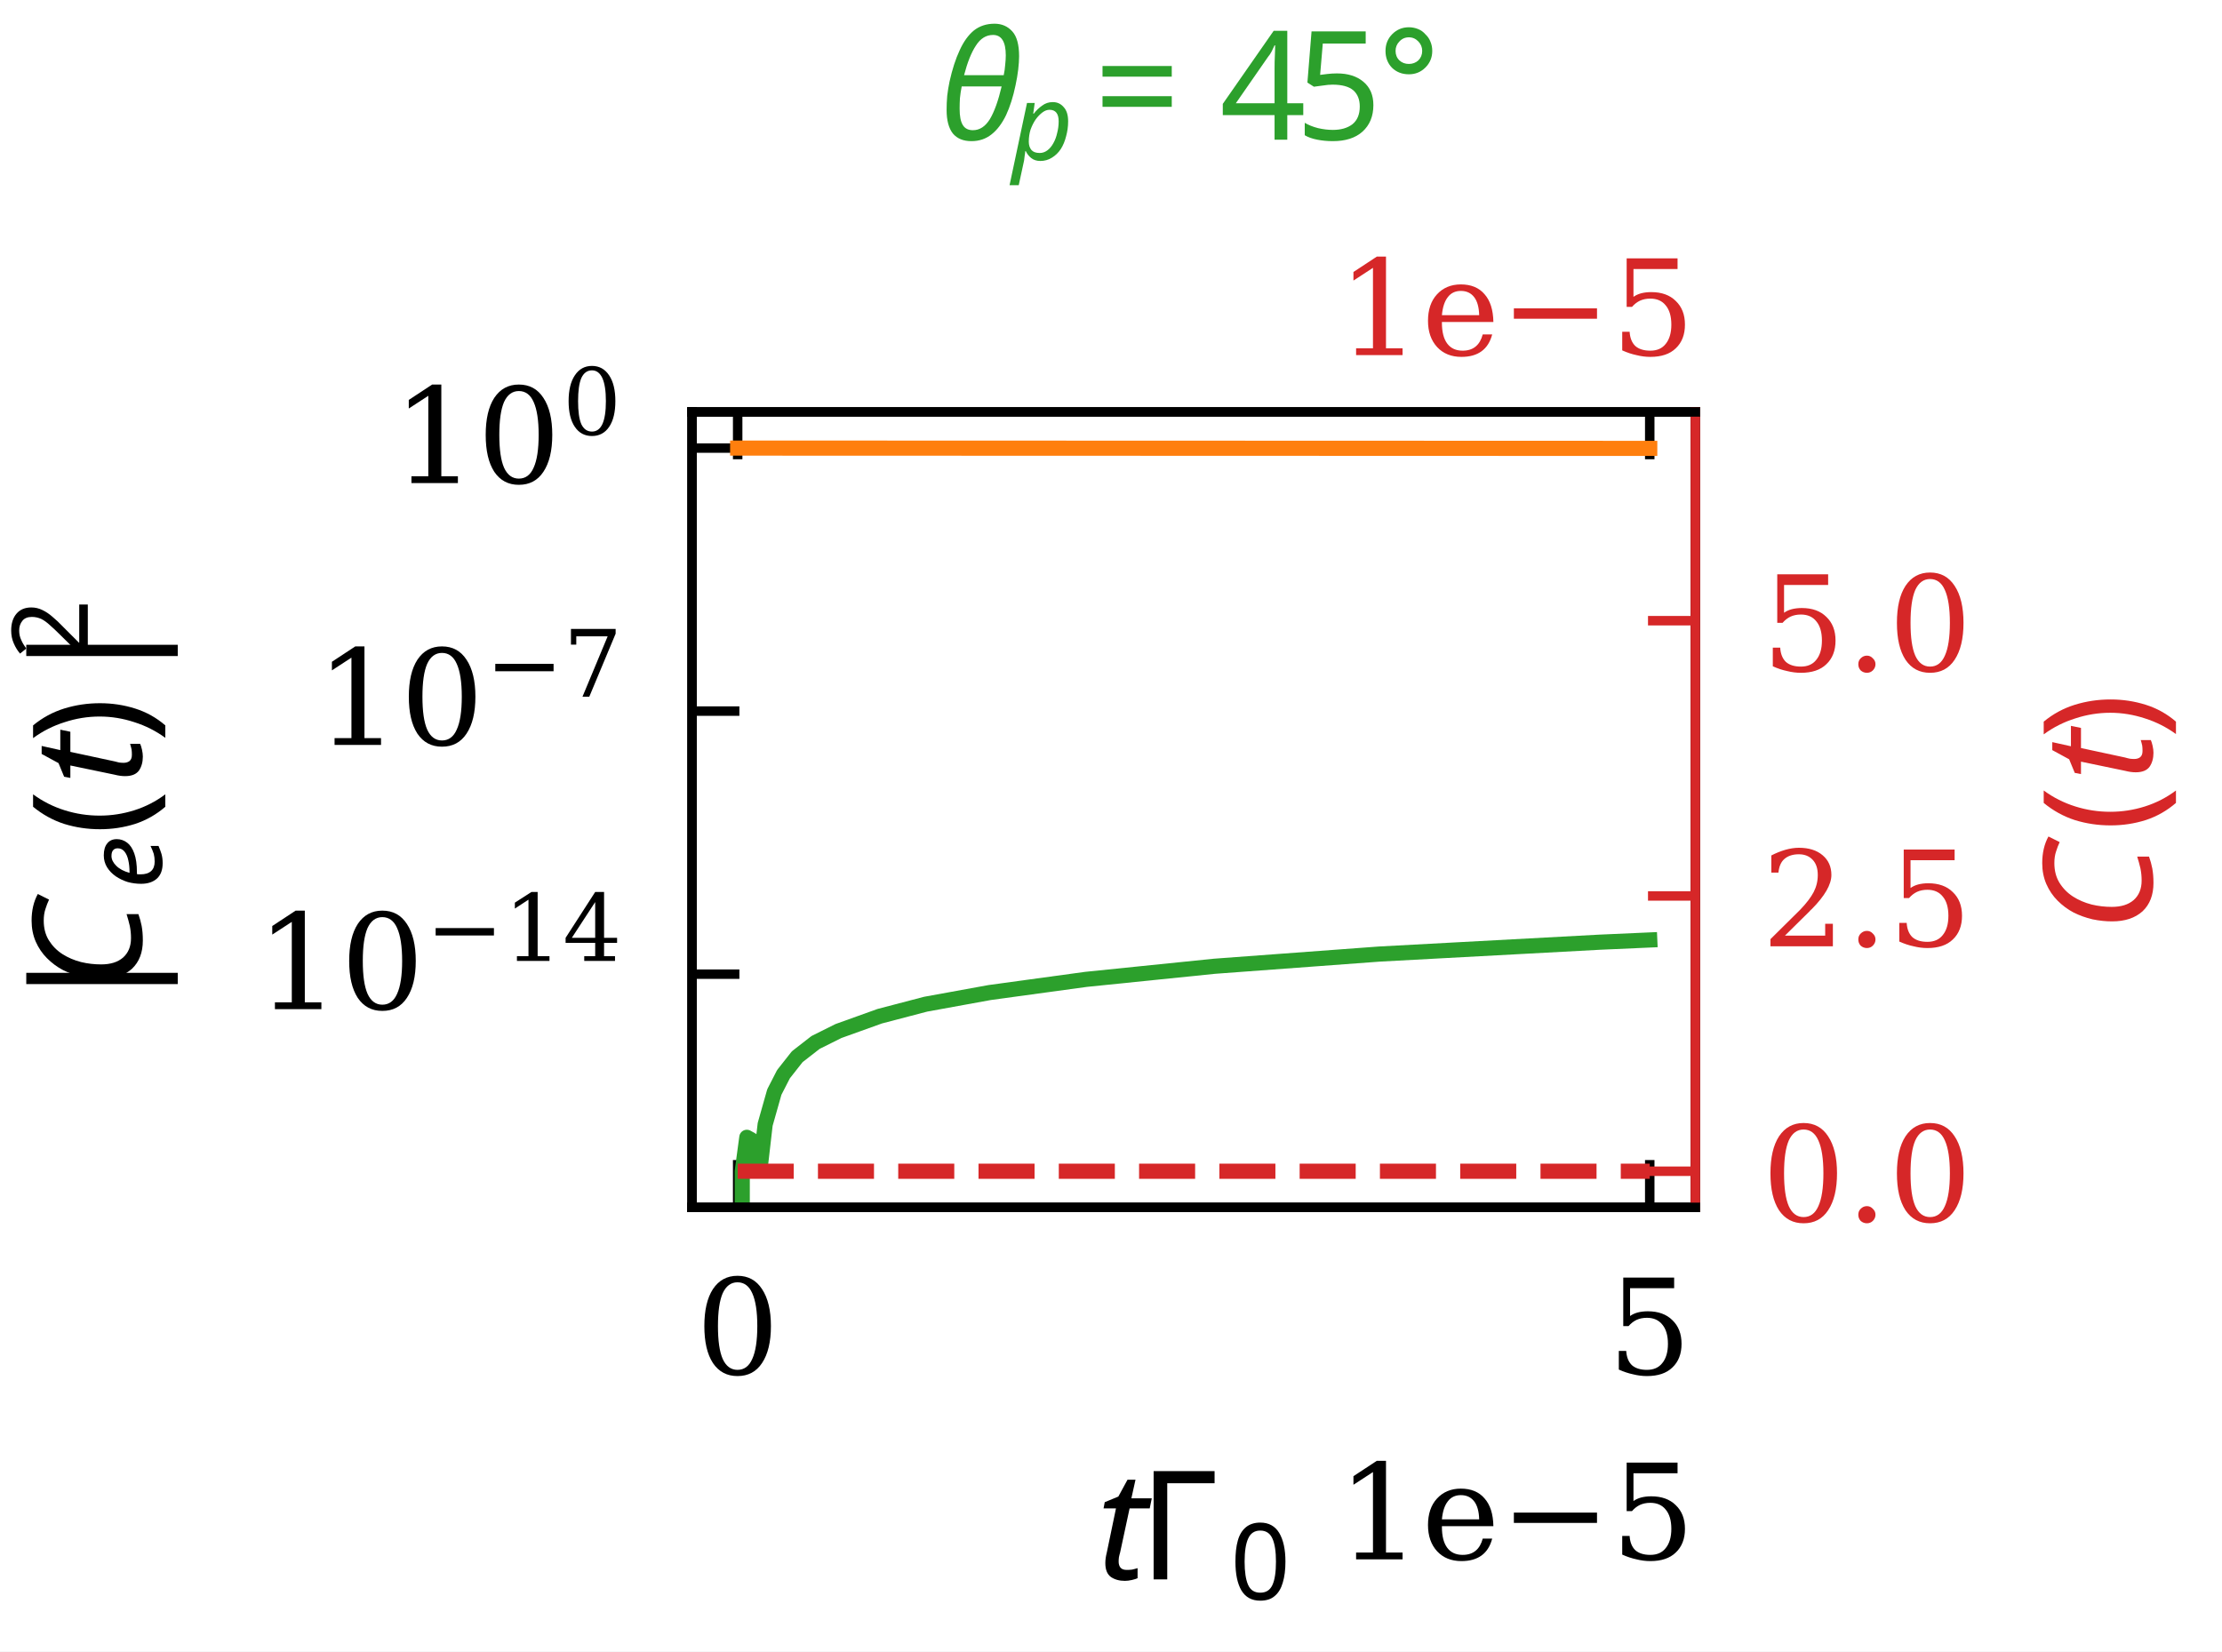
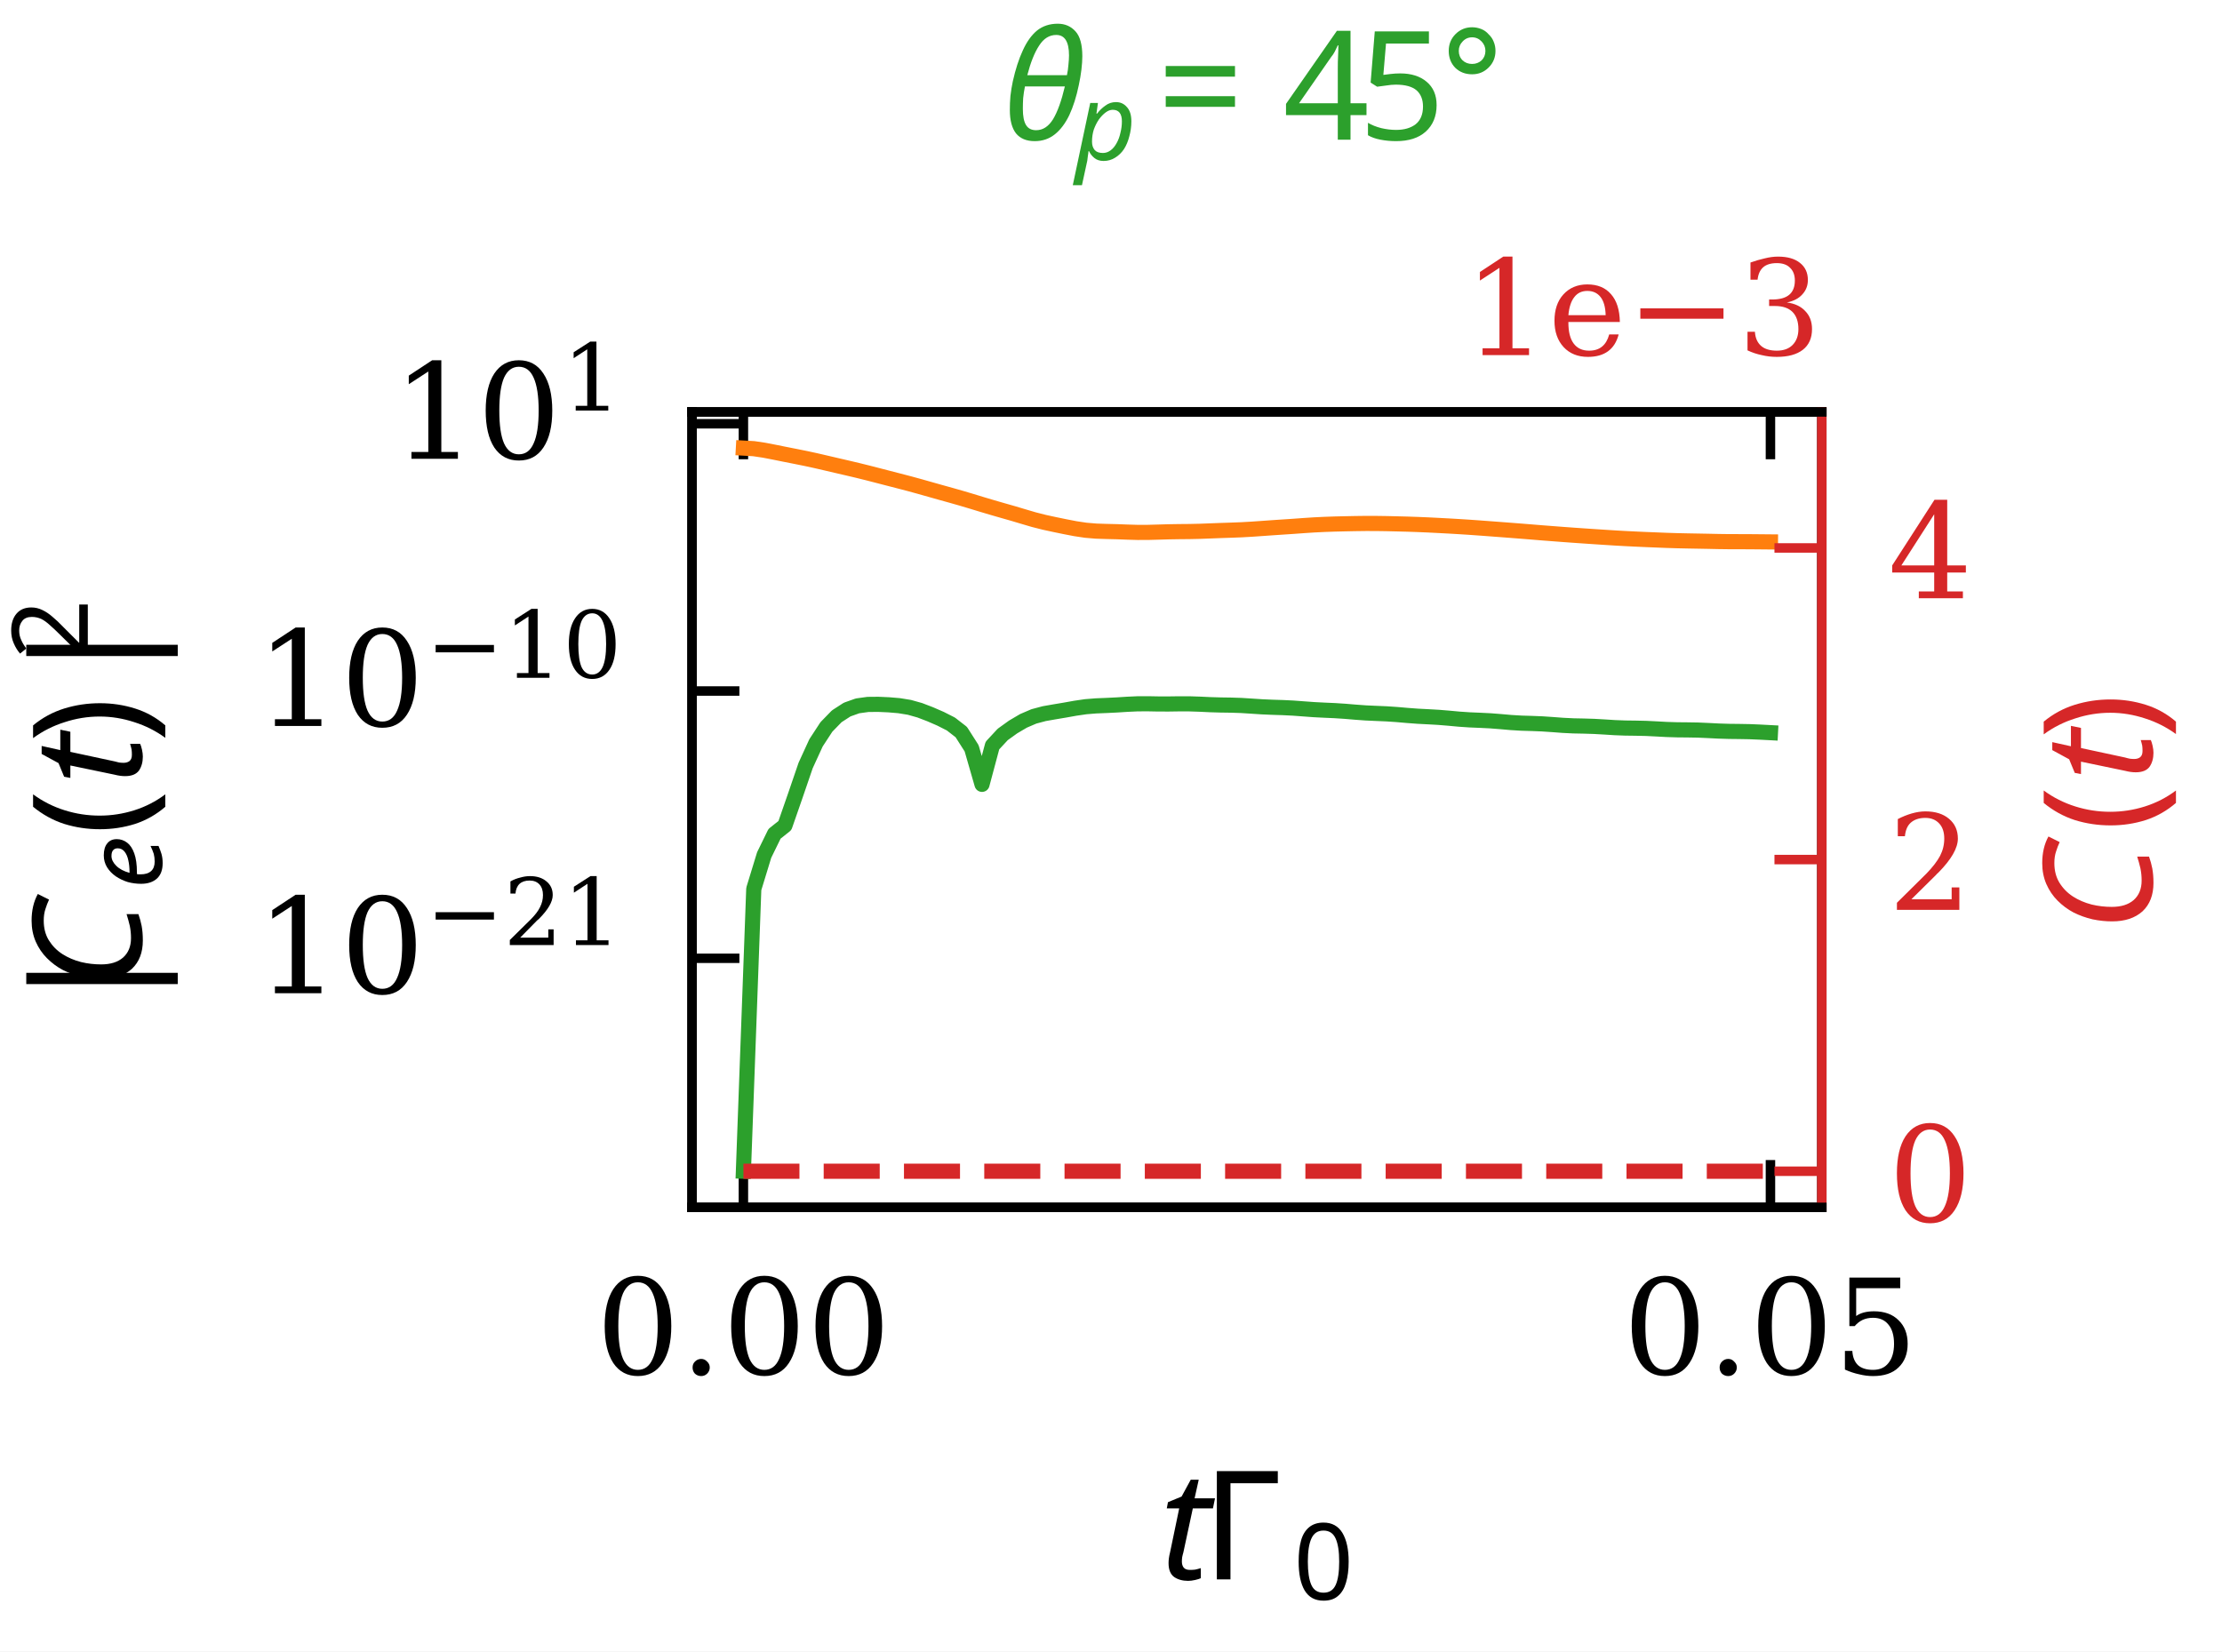
<svg xmlns="http://www.w3.org/2000/svg" xmlns:xlink="http://www.w3.org/1999/xlink" width="117.352pt" height="87.234pt" viewBox="0 0 117.352 87.234" version="1.1">
  <defs>
    <style type="text/css">*{stroke-linejoin: round; stroke-linecap: butt}</style>
  </defs>
  <g id="figure_1">
    <g id="patch_1">
      <path d="M 0 87.234  L 117.352 87.234  L 117.352 0  L 0 0  z " style="fill: #ffffff" />
    </g>
    <g id="axes_1">
      <g id="patch_2">
-         <path d="M 36.55 63.777  L 89.537 63.777  L 89.537 21.759  L 36.55 21.759  z " style="fill: #ffffff" />
+         <path d="M 36.55 63.777  L 96.216 63.777  L 96.216 21.759  L 36.55 21.759  z " style="fill: #ffffff" />
      </g>
      <g id="matplotlib.axis_1">
        <g id="xtick_1">
          <g id="line2d_1">
            <defs>
-               <path id="mbc9108d2c1" d="M 0 0  L 0 -2.5  " style="stroke: #000000; stroke-width: 0.5" />
-             </defs>
-             <g>
-               <use xlink:href="#mbc9108d2c1" x="38.959" y="63.777" style="stroke: #000000; stroke-width: 0.5" />
+               <path id="me6d92ee71e" d="M 0 0  L 0 -2.5  " style="stroke: #000000; stroke-width: 0.5" />
+             </defs>
+             <g>
+               <use xlink:href="#me6d92ee71e" x="39.262" y="63.777" style="stroke: #000000; stroke-width: 0.5" />
            </g>
          </g>
          <g id="line2d_2">
            <defs>
-               <path id="m50d18302c2" d="M 0 0  L 0 2.5  " style="stroke: #000000; stroke-width: 0.5" />
-             </defs>
-             <g>
-               <use xlink:href="#m50d18302c2" x="38.959" y="21.759" style="stroke: #000000; stroke-width: 0.5" />
+               <path id="mb7b09626ea" d="M 0 0  L 0 2.5  " style="stroke: #000000; stroke-width: 0.5" />
+             </defs>
+             <g>
+               <use xlink:href="#mb7b09626ea" x="39.262" y="21.759" style="stroke: #000000; stroke-width: 0.5" />
            </g>
          </g>
          <g id="text_1">
-             <text style="font-size: 7px; font-family: 'DejaVu Serif', 'Bitstream Vera Serif', 'Computer Modern Roman', 'New Century Schoolbook', 'Century Schoolbook L', 'Utopia', 'ITC Bookman', 'Bookman', 'Nimbus Roman No9 L', 'Times New Roman', 'Times', 'Palatino', 'Charter', serif; text-anchor: middle" x="38.959" y="72.596" transform="rotate(-0 38.95851 72.59557)">0</text>
+             <text style="font-size: 7px; font-family: 'DejaVu Serif', 'Bitstream Vera Serif', 'Computer Modern Roman', 'New Century Schoolbook', 'Century Schoolbook L', 'Utopia', 'ITC Bookman', 'Bookman', 'Nimbus Roman No9 L', 'Times New Roman', 'Times', 'Palatino', 'Charter', serif; text-anchor: middle" x="39.262" y="72.596" transform="rotate(-0 39.26208 72.59557)">0.00</text>
          </g>
        </g>
        <g id="xtick_2">
          <g id="line2d_3">
            <g>
-               <use xlink:href="#mbc9108d2c1" x="87.129" y="63.777" style="stroke: #000000; stroke-width: 0.5" />
+               <use xlink:href="#me6d92ee71e" x="93.504" y="63.777" style="stroke: #000000; stroke-width: 0.5" />
            </g>
          </g>
          <g id="line2d_4">
            <g>
-               <use xlink:href="#m50d18302c2" x="87.129" y="21.759" style="stroke: #000000; stroke-width: 0.5" />
+               <use xlink:href="#mb7b09626ea" x="93.504" y="21.759" style="stroke: #000000; stroke-width: 0.5" />
            </g>
          </g>
          <g id="text_2">
-             <text style="font-size: 7px; font-family: 'DejaVu Serif', 'Bitstream Vera Serif', 'Computer Modern Roman', 'New Century Schoolbook', 'Century Schoolbook L', 'Utopia', 'ITC Bookman', 'Bookman', 'Nimbus Roman No9 L', 'Times New Roman', 'Times', 'Palatino', 'Charter', serif; text-anchor: middle" x="87.129" y="72.596" transform="rotate(-0 87.12876 72.59557)">5</text>
+             <text style="font-size: 7px; font-family: 'DejaVu Serif', 'Bitstream Vera Serif', 'Computer Modern Roman', 'New Century Schoolbook', 'Century Schoolbook L', 'Utopia', 'ITC Bookman', 'Bookman', 'Nimbus Roman No9 L', 'Times New Roman', 'Times', 'Palatino', 'Charter', serif; text-anchor: middle" x="93.504" y="72.596" transform="rotate(-0 93.50363 72.59557)">0.05</text>
          </g>
        </g>
        <g id="text_3">
-           <g transform="translate(57.92364 84.1301)">
+           <g transform="translate(61.26286 84.1301)">
            <text>
              <tspan x="0" y="-0.703" style="font-style: italic; font-size: 8px; font-family: 'STIXGeneral'">t</tspan>
              <tspan x="2.224" y="-0.703" style="font-size: 8px; font-family: 'STIXGeneral'">Γ</tspan>
              <tspan x="7.044" y="0.356" style="font-size: 5.6px; font-family: 'STIXGeneral'">0</tspan>
            </text>
          </g>
        </g>
-         <g id="text_4">
-           <text style="font-size: 7px; font-family: 'DejaVu Serif', 'Bitstream Vera Serif', 'Computer Modern Roman', 'New Century Schoolbook', 'Century Schoolbook L', 'Utopia', 'ITC Bookman', 'Bookman', 'Nimbus Roman No9 L', 'Times New Roman', 'Times', 'Palatino', 'Charter', serif; text-anchor: end" x="89.537" y="82.37" transform="rotate(-0 89.53727 82.37026)">1e−5</text>
-         </g>
      </g>
      <g id="matplotlib.axis_2">
        <g id="ytick_1">
          <g id="line2d_5">
            <defs>
-               <path id="mab4d9a9290" d="M 0 0  L 2.5 0  " style="stroke: #000000; stroke-width: 0.5" />
-             </defs>
-             <g>
-               <use xlink:href="#mab4d9a9290" x="36.55" y="51.458" style="stroke: #000000; stroke-width: 0.5" />
+               <path id="m8bb2ee585d" d="M 0 0  L 2.5 0  " style="stroke: #000000; stroke-width: 0.5" />
+             </defs>
+             <g>
+               <use xlink:href="#m8bb2ee585d" x="36.55" y="50.619" style="stroke: #000000; stroke-width: 0.5" />
+             </g>
+           </g>
+           <g id="text_4">
+             <g transform="translate(13.52 53.27813)">
+               <text>
+                 <tspan x="0" y="-0.809" style="font-size: 7px; font-family: 'DejaVu Serif'">1</tspan>
+                 <tspan x="4.454" y="-0.809" style="font-size: 7px; font-family: 'DejaVu Serif'">0</tspan>
+                 <tspan x="8.971" y="-3.358" style="font-size: 4.9px; font-family: 'DejaVu Serif'">−</tspan>
+                 <tspan x="13.077" y="-3.358" style="font-size: 4.9px; font-family: 'DejaVu Serif'">2</tspan>
+                 <tspan x="16.194" y="-3.358" style="font-size: 4.9px; font-family: 'DejaVu Serif'">1</tspan>
+               </text>
+             </g>
+           </g>
+         </g>
+         <g id="ytick_2">
+           <g id="line2d_6">
+             <g>
+               <use xlink:href="#m8bb2ee585d" x="36.55" y="36.502" style="stroke: #000000; stroke-width: 0.5" />
            </g>
          </g>
          <g id="text_5">
-             <g transform="translate(13.52 54.11737)">
+             <g transform="translate(13.52 39.16153)">
              <text>
                <tspan x="0" y="-0.809" style="font-size: 7px; font-family: 'DejaVu Serif'">1</tspan>
                <tspan x="4.454" y="-0.809" style="font-size: 7px; font-family: 'DejaVu Serif'">0</tspan>
                <tspan x="8.971" y="-3.358" style="font-size: 4.9px; font-family: 'DejaVu Serif'">−</tspan>
                <tspan x="13.077" y="-3.358" style="font-size: 4.9px; font-family: 'DejaVu Serif'">1</tspan>
-                 <tspan x="16.194" y="-3.358" style="font-size: 4.9px; font-family: 'DejaVu Serif'">4</tspan>
-               </text>
-             </g>
-           </g>
-         </g>
-         <g id="ytick_2">
-           <g id="line2d_6">
-             <g>
-               <use xlink:href="#mab4d9a9290" x="36.55" y="37.563" style="stroke: #000000; stroke-width: 0.5" />
-             </g>
-           </g>
-           <g id="text_6">
-             <g transform="translate(16.67 40.22281)">
-               <text>
-                 <tspan x="0" y="-0.875" style="font-size: 7px; font-family: 'DejaVu Serif'">1</tspan>
-                 <tspan x="4.454" y="-0.875" style="font-size: 7px; font-family: 'DejaVu Serif'">0</tspan>
-                 <tspan x="8.971" y="-3.423" style="font-size: 4.9px; font-family: 'DejaVu Serif'">−</tspan>
-                 <tspan x="13.077" y="-3.423" style="font-size: 4.9px; font-family: 'DejaVu Serif'">7</tspan>
+                 <tspan x="16.194" y="-3.358" style="font-size: 4.9px; font-family: 'DejaVu Serif'">0</tspan>
              </text>
            </g>
          </g>
        </g>
        <g id="ytick_3">
          <g id="line2d_7">
            <g>
-               <use xlink:href="#mab4d9a9290" x="36.55" y="23.669" style="stroke: #000000; stroke-width: 0.5" />
-             </g>
-           </g>
-           <g id="text_7">
-             <g transform="translate(20.73 26.32826)">
+               <use xlink:href="#m8bb2ee585d" x="36.55" y="22.385" style="stroke: #000000; stroke-width: 0.5" />
+             </g>
+           </g>
+           <g id="text_6">
+             <g transform="translate(20.73 25.04493)">
              <text>
                <tspan x="0" y="-0.809" style="font-size: 7px; font-family: 'DejaVu Serif'">1</tspan>
                <tspan x="4.454" y="-0.809" style="font-size: 7px; font-family: 'DejaVu Serif'">0</tspan>
-                 <tspan x="8.971" y="-3.358" style="font-size: 4.9px; font-family: 'DejaVu Serif'">0</tspan>
+                 <tspan x="8.971" y="-3.358" style="font-size: 4.9px; font-family: 'DejaVu Serif'">1</tspan>
              </text>
            </g>
          </g>
        </g>
-         <g id="text_8">
+         <g id="text_7">
          <g transform="translate(7.85625 53.88779) rotate(-90)">
            <text>
              <tspan x="0" y="-0.391" style="font-size: 8px; font-family: 'STIXGeneral'">|</tspan>
              <tspan x="9.775" y="-0.391" style="font-size: 8px; font-family: 'STIXGeneral'">(</tspan>
              <tspan x="14.663" y="-0.391" style="font-size: 8px; font-family: 'STIXGeneral'">)</tspan>
              <tspan x="17.327" y="-0.391" style="font-size: 8px; font-family: 'STIXGeneral'">|</tspan>
              <tspan x="1.6" y="-0.391" style="font-style: italic; font-size: 8px; font-family: 'STIXGeneral'">C</tspan>
              <tspan x="12.439" y="-0.391" style="font-style: italic; font-size: 8px; font-family: 'STIXGeneral'">t</tspan>
              <tspan x="6.936" y="0.669" style="font-style: italic; font-size: 5.6px; font-family: 'STIXGeneral'">e</tspan>
              <tspan x="19.051" y="-3.216" style="font-size: 5.6px; font-family: 'STIXGeneral'">2</tspan>
            </text>
          </g>
        </g>
      </g>
      <g id="line2d_8">
-         <path d="M 38.959 23.669  L 87.129 23.685  L 87.129 23.685  " clip-path="url(#pa2f977ff77)" style="fill: none; stroke: #ff7f0e; stroke-width: 0.8; stroke-linecap: square" />
+         <path d="M 39.262 23.669  L 39.81 23.7  L 40.358 23.782  L 40.906 23.888  L 41.454 23.999  L 42.002 24.107  L 42.549 24.217  L 43.097 24.336  L 43.645 24.463  L 44.193 24.591  L 44.741 24.718  L 45.289 24.847  L 45.837 24.983  L 46.385 25.124  L 46.933 25.266  L 47.48 25.407  L 48.028 25.55  L 48.576 25.7  L 49.124 25.855  L 49.672 26.01  L 50.22 26.162  L 50.768 26.318  L 51.316 26.481  L 51.864 26.648  L 52.412 26.811  L 52.959 26.969  L 53.507 27.125  L 54.055 27.289  L 54.603 27.45  L 55.151 27.589  L 55.699 27.708  L 56.247 27.821  L 56.795 27.927  L 57.343 28.009  L 57.89 28.055  L 58.438 28.073  L 58.986 28.086  L 59.534 28.107  L 60.082 28.123  L 60.63 28.122  L 61.178 28.107  L 61.726 28.091  L 62.274 28.082  L 62.822 28.077  L 63.369 28.065  L 63.917 28.044  L 64.465 28.023  L 65.013 28.005  L 65.561 27.984  L 66.109 27.953  L 66.657 27.915  L 67.205 27.876  L 67.753 27.839  L 68.3 27.803  L 68.848 27.763  L 69.396 27.727  L 69.944 27.7  L 70.492 27.681  L 71.04 27.668  L 71.588 27.657  L 72.136 27.65  L 72.684 27.651  L 73.232 27.659  L 73.779 27.672  L 74.327 27.686  L 74.875 27.705  L 75.423 27.728  L 75.971 27.756  L 76.519 27.785  L 77.067 27.817  L 77.615 27.852  L 78.163 27.891  L 78.71 27.932  L 79.258 27.973  L 79.806 28.015  L 80.354 28.058  L 80.902 28.102  L 81.45 28.147  L 81.998 28.189  L 82.546 28.231  L 83.094 28.271  L 83.642 28.309  L 84.189 28.346  L 84.737 28.382  L 85.285 28.417  L 85.833 28.448  L 86.381 28.475  L 86.929 28.5  L 87.477 28.522  L 88.025 28.544  L 88.573 28.561  L 89.12 28.573  L 89.668 28.583  L 90.216 28.593  L 90.764 28.605  L 91.312 28.612  L 91.86 28.613  L 92.408 28.615  L 92.956 28.62  L 93.504 28.625  " clip-path="url(#p55e4890a5f)" style="fill: none; stroke: #ff7f0e; stroke-width: 0.8; stroke-linecap: square" />
      </g>
      <g id="line2d_9">
-         <path d="M 39.197 88.234  L 39.201 61.867  L 39.443 60.076  L 39.685 60.211  L 39.927 61.674  L 40.169 61.498  L 40.411 59.393  L 40.895 57.684  L 41.379 56.74  L 42.105 55.818  L 43.074 55.064  L 44.284 54.461  L 46.462 53.679  L 48.883 53.045  L 52.272 52.428  L 57.355 51.733  L 64.133 51.041  L 72.847 50.396  L 84.466 49.77  L 87.129 49.652  L 87.129 49.652  " clip-path="url(#pa2f977ff77)" style="fill: none; stroke: #2ca02c; stroke-width: 0.8; stroke-linecap: square" />
+         <path d="M 39.262 61.867  L 39.81 46.956  L 40.358 45.164  L 40.906 44.043  L 41.454 43.607  L 42.002 42.031  L 42.549 40.433  L 43.097 39.238  L 43.645 38.399  L 44.193 37.836  L 44.741 37.481  L 45.289 37.286  L 45.837 37.21  L 46.385 37.205  L 46.933 37.229  L 47.48 37.275  L 48.028 37.364  L 48.576 37.518  L 49.124 37.728  L 49.672 37.966  L 50.22 38.244  L 50.768 38.669  L 51.316 39.528  L 51.864 41.431  L 52.412 39.383  L 52.959 38.794  L 53.507 38.4  L 54.055 38.077  L 54.603 37.842  L 55.151 37.696  L 55.699 37.6  L 56.247 37.508  L 56.795 37.41  L 57.343 37.33  L 57.89 37.286  L 58.438 37.264  L 58.986 37.237  L 59.534 37.202  L 60.082 37.177  L 60.63 37.175  L 61.178 37.185  L 61.726 37.186  L 62.274 37.178  L 62.822 37.179  L 63.369 37.197  L 63.917 37.223  L 64.465 37.239  L 65.013 37.247  L 65.561 37.265  L 66.109 37.3  L 66.657 37.336  L 67.205 37.36  L 67.753 37.377  L 68.3 37.404  L 68.848 37.445  L 69.396 37.485  L 69.944 37.513  L 70.492 37.537  L 71.04 37.573  L 71.588 37.619  L 72.136 37.659  L 72.684 37.684  L 73.232 37.707  L 73.779 37.744  L 74.327 37.792  L 74.875 37.833  L 75.423 37.861  L 75.971 37.892  L 76.519 37.937  L 77.067 37.988  L 77.615 38.025  L 78.163 38.048  L 78.71 38.075  L 79.258 38.118  L 79.806 38.166  L 80.354 38.199  L 80.902 38.215  L 81.45 38.237  L 81.998 38.274  L 82.546 38.315  L 83.094 38.342  L 83.642 38.353  L 84.189 38.37  L 84.737 38.401  L 85.285 38.436  L 85.833 38.457  L 86.381 38.464  L 86.929 38.476  L 87.477 38.503  L 88.025 38.533  L 88.573 38.55  L 89.12 38.555  L 89.668 38.564  L 90.216 38.588  L 90.764 38.616  L 91.312 38.633  L 91.86 38.639  L 92.408 38.649  L 92.956 38.672  L 93.504 38.701  " clip-path="url(#p55e4890a5f)" style="fill: none; stroke: #2ca02c; stroke-width: 0.8; stroke-linecap: square" />
      </g>
      <g id="patch_3">
        <path d="M 36.55 63.777  L 36.55 21.759  " style="fill: none; stroke: #000000; stroke-width: 0.5; stroke-linejoin: miter; stroke-linecap: square" />
      </g>
      <g id="patch_4">
-         <path d="M 89.537 63.777  L 89.537 21.759  " style="fill: none; stroke: #000000; stroke-width: 0.5; stroke-linejoin: miter; stroke-linecap: square" />
+         <path d="M 96.216 63.777  L 96.216 21.759  " style="fill: none; stroke: #000000; stroke-width: 0.5; stroke-linejoin: miter; stroke-linecap: square" />
      </g>
      <g id="patch_5">
-         <path d="M 36.55 63.777  L 89.537 63.777  " style="fill: none; stroke: #000000; stroke-width: 0.5; stroke-linejoin: miter; stroke-linecap: square" />
+         <path d="M 36.55 63.777  L 96.216 63.777  " style="fill: none; stroke: #000000; stroke-width: 0.5; stroke-linejoin: miter; stroke-linecap: square" />
      </g>
      <g id="patch_6">
-         <path d="M 36.55 21.759  L 89.537 21.759  " style="fill: none; stroke: #000000; stroke-width: 0.5; stroke-linejoin: miter; stroke-linecap: square" />
-       </g>
-       <g id="text_9">
-         <g style="fill: #2ca02c" transform="translate(49.60364 7.44)">
+         <path d="M 36.55 21.759  L 96.216 21.759  " style="fill: none; stroke: #000000; stroke-width: 0.5; stroke-linejoin: miter; stroke-linecap: square" />
+       </g>
+       <g id="text_8">
+         <g style="fill: #2ca02c" transform="translate(52.94286 7.44)">
          <text>
            <tspan x="0" y="-0.062" style="font-style: italic; font-size: 8px; font-family: 'STIXGeneral'; fill: #2ca02c">θ</tspan>
            <tspan x="3.84" y="0.997" style="font-style: italic; font-size: 5.6px; font-family: 'STIXGeneral'; fill: #2ca02c">p</tspan>
            <tspan x="8.171" y="-0.062" style="font-size: 8px; font-family: 'STIXGeneral'; fill: #2ca02c">=</tspan>
            <tspan x="14.806" y="-0.062" style="font-size: 8px; font-family: 'STIXGeneral'; fill: #2ca02c">4</tspan>
            <tspan x="18.806" y="-0.062" style="font-size: 8px; font-family: 'STIXGeneral'; fill: #2ca02c">5</tspan>
            <tspan x="22.806" y="-0.062" style="font-size: 8px; font-family: 'DejaVu Serif'; fill: #2ca02c">°</tspan>
          </text>
        </g>
      </g>
    </g>
    <g id="axes_2">
      <g id="matplotlib.axis_3">
        <g id="ytick_4">
          <g id="line2d_10">
            <defs>
-               <path id="md93e226cc3" d="M 0 0  L -2.5 0  " style="stroke: #d62728; stroke-width: 0.5" />
-             </defs>
-             <g>
-               <use xlink:href="#md93e226cc3" x="89.537" y="61.867" style="fill: #d62728; stroke: #d62728; stroke-width: 0.5" />
-             </g>
-           </g>
-           <g id="text_10">
-             <text style="font-size: 7px; font-family: 'DejaVu Serif', 'Bitstream Vera Serif', 'Computer Modern Roman', 'New Century Schoolbook', 'Century Schoolbook L', 'Utopia', 'ITC Bookman', 'Bookman', 'Nimbus Roman No9 L', 'Times New Roman', 'Times', 'Palatino', 'Charter', serif; text-anchor: start; fill: #d62728" x="93.037" y="64.526" transform="rotate(-0 93.03727 64.52622)">0.0</text>
+               <path id="m90e36b7c6d" d="M 0 0  L -2.5 0  " style="stroke: #d62728; stroke-width: 0.5" />
+             </defs>
+             <g>
+               <use xlink:href="#m90e36b7c6d" x="96.216" y="61.867" style="fill: #d62728; stroke: #d62728; stroke-width: 0.5" />
+             </g>
+           </g>
+           <g id="text_9">
+             <text style="font-size: 7px; font-family: 'DejaVu Serif', 'Bitstream Vera Serif', 'Computer Modern Roman', 'New Century Schoolbook', 'Century Schoolbook L', 'Utopia', 'ITC Bookman', 'Bookman', 'Nimbus Roman No9 L', 'Times New Roman', 'Times', 'Palatino', 'Charter', serif; text-anchor: start; fill: #d62728" x="99.716" y="64.526" transform="rotate(-0 99.71571 64.52622)">0</text>
          </g>
        </g>
        <g id="ytick_5">
          <g id="line2d_11">
            <g>
-               <use xlink:href="#md93e226cc3" x="89.537" y="47.327" style="fill: #d62728; stroke: #d62728; stroke-width: 0.5" />
-             </g>
-           </g>
-           <g id="text_11">
-             <text style="font-size: 7px; font-family: 'DejaVu Serif', 'Bitstream Vera Serif', 'Computer Modern Roman', 'New Century Schoolbook', 'Century Schoolbook L', 'Utopia', 'ITC Bookman', 'Bookman', 'Nimbus Roman No9 L', 'Times New Roman', 'Times', 'Palatino', 'Charter', serif; text-anchor: start; fill: #d62728" x="93.037" y="49.987" transform="rotate(-0 93.03727 49.98655)">2.5</text>
+               <use xlink:href="#m90e36b7c6d" x="96.216" y="45.405" style="fill: #d62728; stroke: #d62728; stroke-width: 0.5" />
+             </g>
+           </g>
+           <g id="text_10">
+             <text style="font-size: 7px; font-family: 'DejaVu Serif', 'Bitstream Vera Serif', 'Computer Modern Roman', 'New Century Schoolbook', 'Century Schoolbook L', 'Utopia', 'ITC Bookman', 'Bookman', 'Nimbus Roman No9 L', 'Times New Roman', 'Times', 'Palatino', 'Charter', serif; text-anchor: start; fill: #d62728" x="99.716" y="48.065" transform="rotate(-0 99.71571 48.06476)">2</text>
          </g>
        </g>
        <g id="ytick_6">
          <g id="line2d_12">
            <g>
-               <use xlink:href="#md93e226cc3" x="89.537" y="32.787" style="fill: #d62728; stroke: #d62728; stroke-width: 0.5" />
-             </g>
-           </g>
-           <g id="text_12">
-             <text style="font-size: 7px; font-family: 'DejaVu Serif', 'Bitstream Vera Serif', 'Computer Modern Roman', 'New Century Schoolbook', 'Century Schoolbook L', 'Utopia', 'ITC Bookman', 'Bookman', 'Nimbus Roman No9 L', 'Times New Roman', 'Times', 'Palatino', 'Charter', serif; text-anchor: start; fill: #d62728" x="93.037" y="35.447" transform="rotate(-0 93.03727 35.44689)">5.0</text>
-           </g>
-         </g>
-         <g id="text_13">
+               <use xlink:href="#m90e36b7c6d" x="96.216" y="28.944" style="fill: #d62728; stroke: #d62728; stroke-width: 0.5" />
+             </g>
+           </g>
+           <g id="text_11">
+             <text style="font-size: 7px; font-family: 'DejaVu Serif', 'Bitstream Vera Serif', 'Computer Modern Roman', 'New Century Schoolbook', 'Century Schoolbook L', 'Utopia', 'ITC Bookman', 'Bookman', 'Nimbus Roman No9 L', 'Times New Roman', 'Times', 'Palatino', 'Charter', serif; text-anchor: start; fill: #d62728" x="99.716" y="31.603" transform="rotate(-0 99.71571 31.60329)">4</text>
+           </g>
+         </g>
+         <g id="text_12">
          <g style="fill: #d62728" transform="translate(114.2482 49.24779) rotate(-90)">
            <text>
              <tspan x="0" y="-0.594" style="font-style: italic; font-size: 8px; font-family: 'STIXGeneral'; fill: #d62728">C</tspan>
              <tspan x="8" y="-0.594" style="font-style: italic; font-size: 8px; font-family: 'STIXGeneral'; fill: #d62728">t</tspan>
              <tspan x="5.336" y="-0.594" style="font-size: 8px; font-family: 'STIXGeneral'; fill: #d62728">(</tspan>
              <tspan x="10.224" y="-0.594" style="font-size: 8px; font-family: 'STIXGeneral'; fill: #d62728">)</tspan>
            </text>
          </g>
        </g>
-         <g id="text_14">
-           <text style="font-size: 7px; font-family: 'DejaVu Serif', 'Bitstream Vera Serif', 'Computer Modern Roman', 'New Century Schoolbook', 'Century Schoolbook L', 'Utopia', 'ITC Bookman', 'Bookman', 'Nimbus Roman No9 L', 'Times New Roman', 'Times', 'Palatino', 'Charter', serif; text-anchor: end; fill: #d62728" x="89.537" y="18.759" transform="rotate(-0 89.53727 18.75891)">1e−5</text>
+         <g id="text_13">
+           <text style="font-size: 7px; font-family: 'DejaVu Serif', 'Bitstream Vera Serif', 'Computer Modern Roman', 'New Century Schoolbook', 'Century Schoolbook L', 'Utopia', 'ITC Bookman', 'Bookman', 'Nimbus Roman No9 L', 'Times New Roman', 'Times', 'Palatino', 'Charter', serif; text-anchor: end; fill: #d62728" x="96.216" y="18.759" transform="rotate(-0 96.21571 18.75891)">1e−3</text>
        </g>
      </g>
      <g id="line2d_13">
-         <path d="M 38.959 61.867  L 87.129 61.867  L 87.129 61.867  " clip-path="url(#pa2f977ff77)" style="fill: none; stroke-dasharray: 2.96,1.28; stroke-dashoffset: 0; stroke: #d62728; stroke-width: 0.8" />
+         <path d="M 39.262 61.867  L 39.81 61.867  L 40.358 61.867  L 40.906 61.867  L 41.454 61.867  L 42.002 61.867  L 42.549 61.867  L 43.097 61.867  L 43.645 61.867  L 44.193 61.867  L 44.741 61.867  L 45.289 61.867  L 45.837 61.867  L 46.385 61.867  L 46.933 61.867  L 47.48 61.867  L 48.028 61.867  L 48.576 61.867  L 49.124 61.867  L 49.672 61.867  L 50.22 61.867  L 50.768 61.867  L 51.316 61.867  L 51.864 61.867  L 52.412 61.867  L 52.959 61.867  L 53.507 61.867  L 54.055 61.867  L 54.603 61.867  L 55.151 61.867  L 55.699 61.867  L 56.247 61.867  L 56.795 61.867  L 57.343 61.867  L 57.89 61.867  L 58.438 61.867  L 58.986 61.867  L 59.534 61.867  L 60.082 61.867  L 60.63 61.867  L 61.178 61.867  L 61.726 61.867  L 62.274 61.867  L 62.822 61.867  L 63.369 61.867  L 63.917 61.867  L 64.465 61.867  L 65.013 61.867  L 65.561 61.867  L 66.109 61.867  L 66.657 61.867  L 67.205 61.867  L 67.753 61.867  L 68.3 61.867  L 68.848 61.867  L 69.396 61.867  L 69.944 61.867  L 70.492 61.867  L 71.04 61.867  L 71.588 61.867  L 72.136 61.867  L 72.684 61.867  L 73.232 61.867  L 73.779 61.867  L 74.327 61.867  L 74.875 61.867  L 75.423 61.867  L 75.971 61.867  L 76.519 61.867  L 77.067 61.867  L 77.615 61.867  L 78.163 61.867  L 78.71 61.867  L 79.258 61.867  L 79.806 61.867  L 80.354 61.867  L 80.902 61.867  L 81.45 61.867  L 81.998 61.867  L 82.546 61.867  L 83.094 61.867  L 83.642 61.867  L 84.189 61.867  L 84.737 61.867  L 85.285 61.867  L 85.833 61.867  L 86.381 61.867  L 86.929 61.867  L 87.477 61.867  L 88.025 61.867  L 88.573 61.867  L 89.12 61.867  L 89.668 61.867  L 90.216 61.867  L 90.764 61.867  L 91.312 61.867  L 91.86 61.867  L 92.408 61.867  L 92.956 61.867  L 93.504 61.867  " clip-path="url(#p55e4890a5f)" style="fill: none; stroke-dasharray: 2.96,1.28; stroke-dashoffset: 0; stroke: #d62728; stroke-width: 0.8" />
      </g>
      <g id="patch_7">
        <path d="M 36.55 63.777  L 36.55 21.759  " style="fill: none; stroke: #000000; stroke-width: 0.5; stroke-linejoin: miter; stroke-linecap: square" />
      </g>
      <g id="patch_8">
-         <path d="M 89.537 63.777  L 89.537 21.759  " style="fill: none; stroke: #d62728; stroke-width: 0.5; stroke-linejoin: miter; stroke-linecap: square" />
+         <path d="M 96.216 63.777  L 96.216 21.759  " style="fill: none; stroke: #d62728; stroke-width: 0.5; stroke-linejoin: miter; stroke-linecap: square" />
      </g>
      <g id="patch_9">
-         <path d="M 36.55 63.777  L 89.537 63.777  " style="fill: none; stroke: #000000; stroke-width: 0.5; stroke-linejoin: miter; stroke-linecap: square" />
+         <path d="M 36.55 63.777  L 96.216 63.777  " style="fill: none; stroke: #000000; stroke-width: 0.5; stroke-linejoin: miter; stroke-linecap: square" />
      </g>
      <g id="patch_10">
-         <path d="M 36.55 21.759  L 89.537 21.759  " style="fill: none; stroke: #000000; stroke-width: 0.5; stroke-linejoin: miter; stroke-linecap: square" />
+         <path d="M 36.55 21.759  L 96.216 21.759  " style="fill: none; stroke: #000000; stroke-width: 0.5; stroke-linejoin: miter; stroke-linecap: square" />
      </g>
    </g>
  </g>
  <defs>
-     <clipPath id="pa2f977ff77">
-       <rect x="36.55" y="21.759" width="52.987" height="42.018" />
+     <clipPath id="p55e4890a5f">
+       <rect x="36.55" y="21.759" width="59.666" height="42.018" />
    </clipPath>
  </defs>
</svg>
